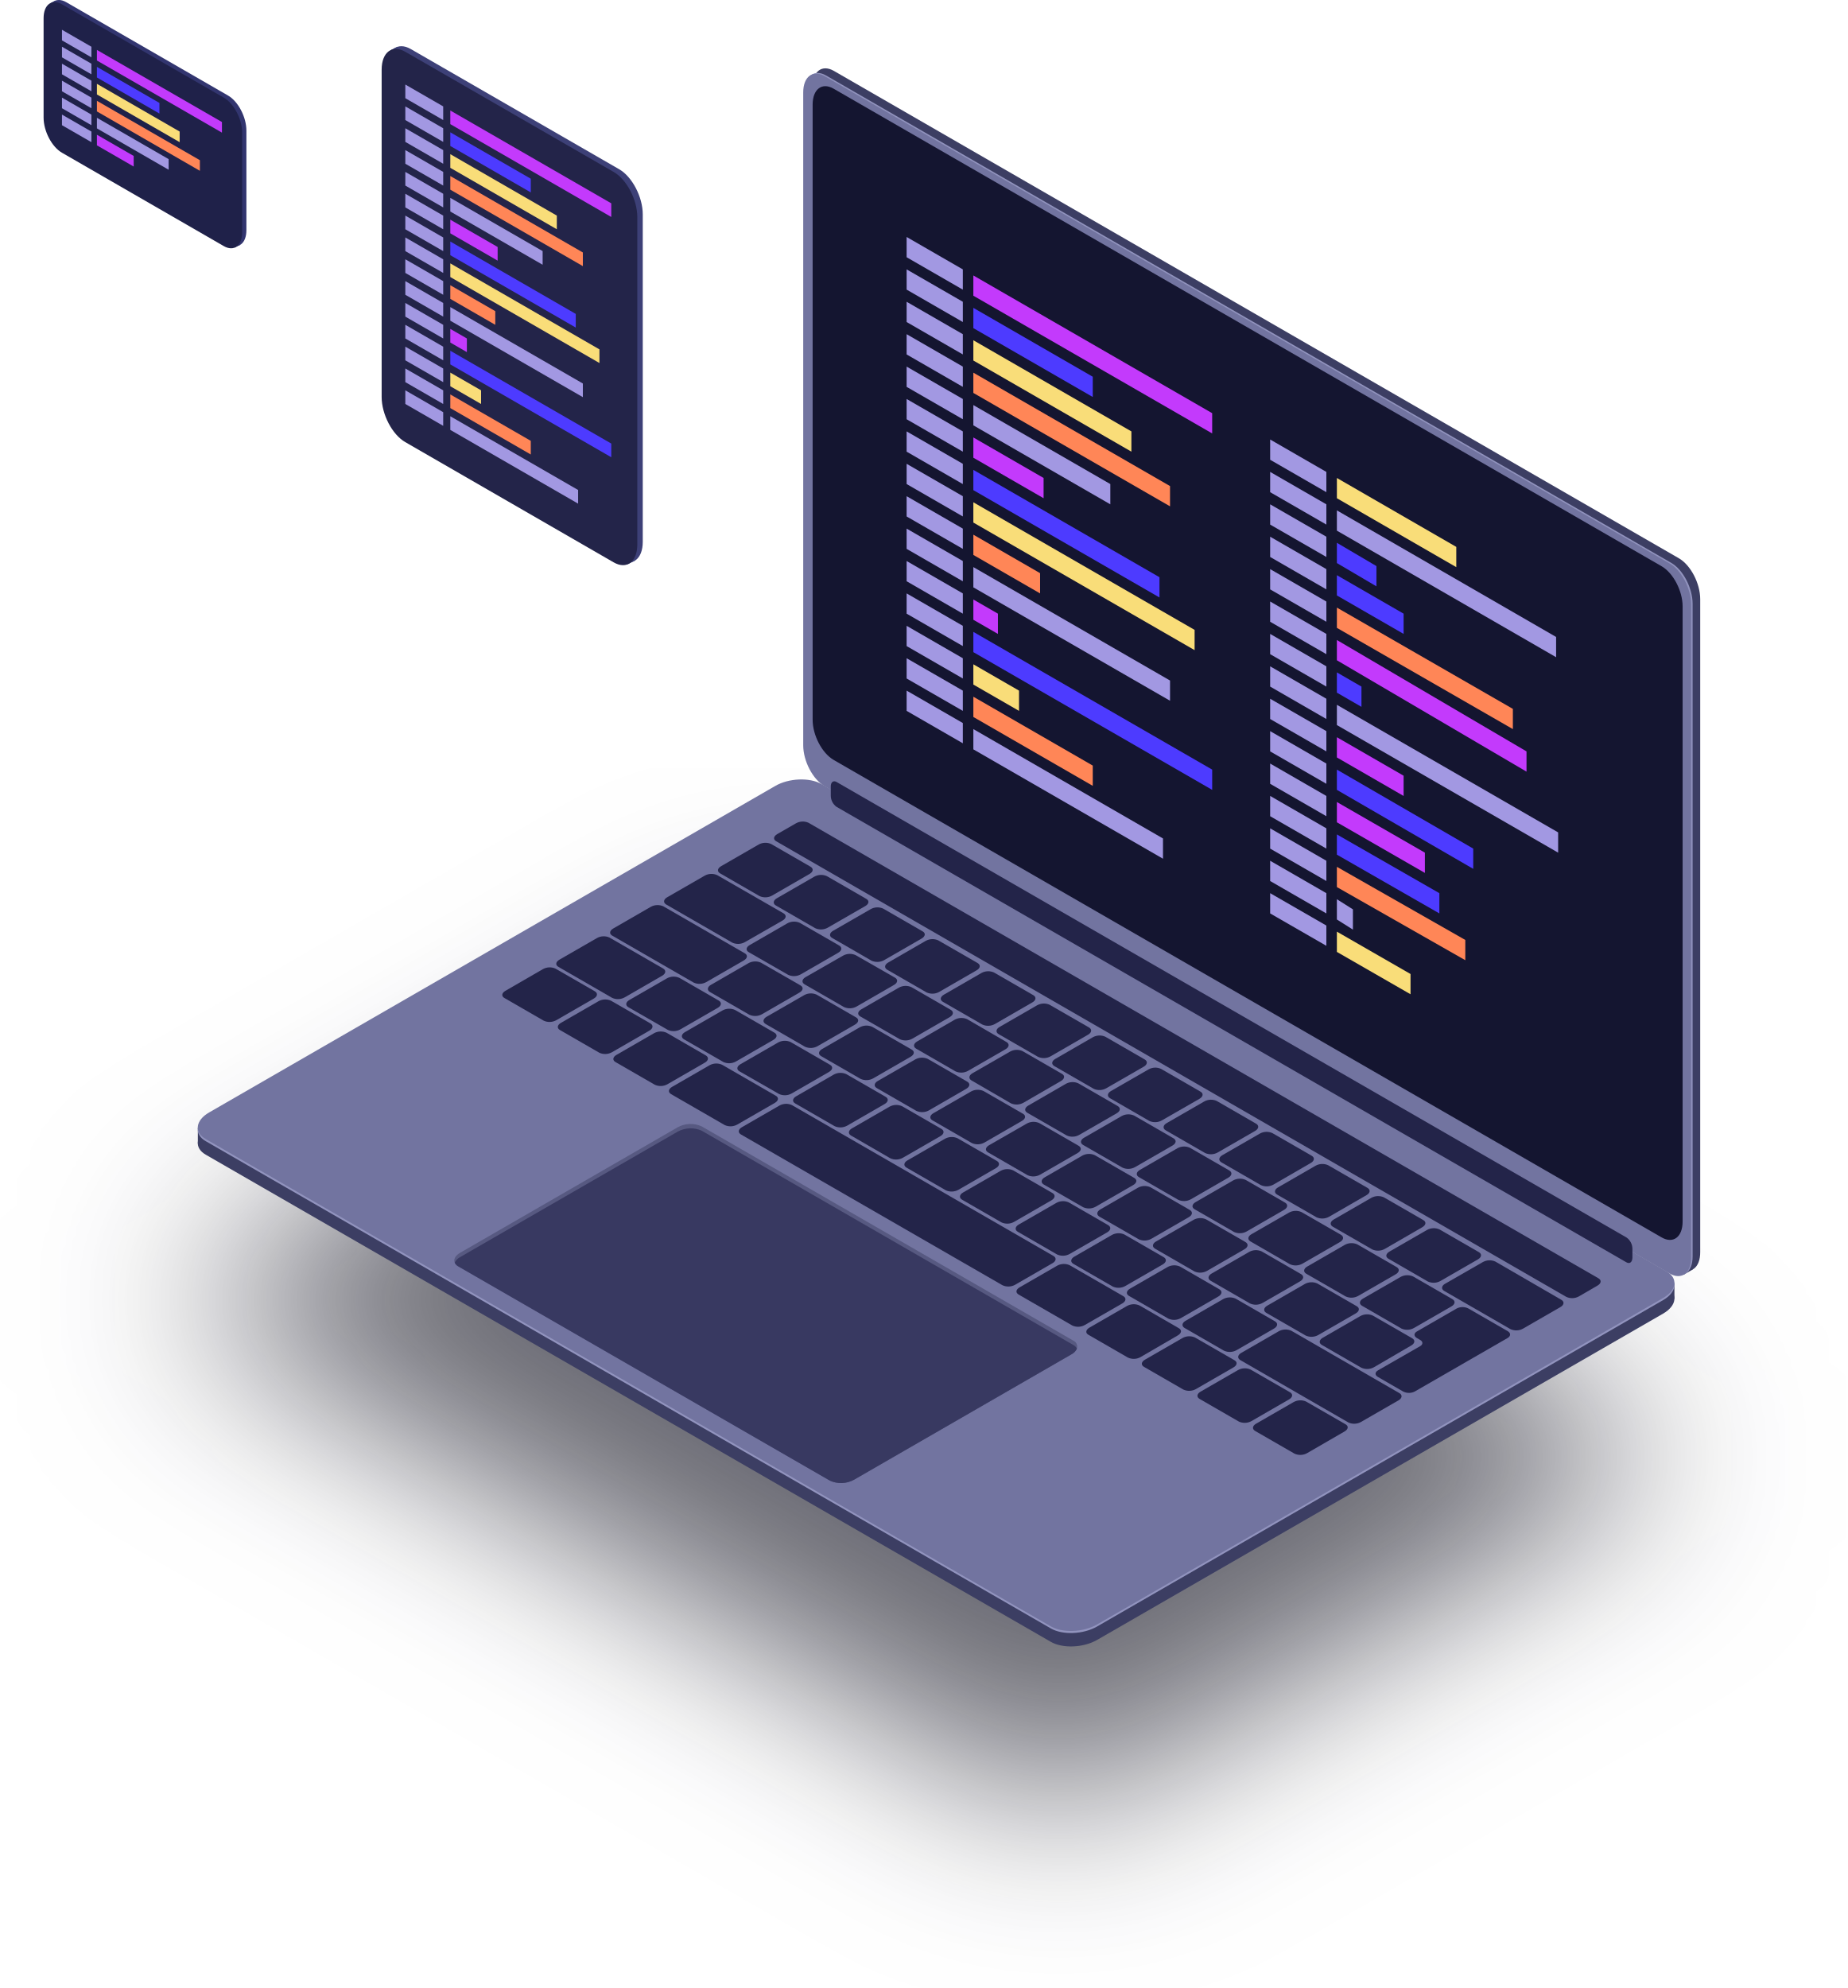
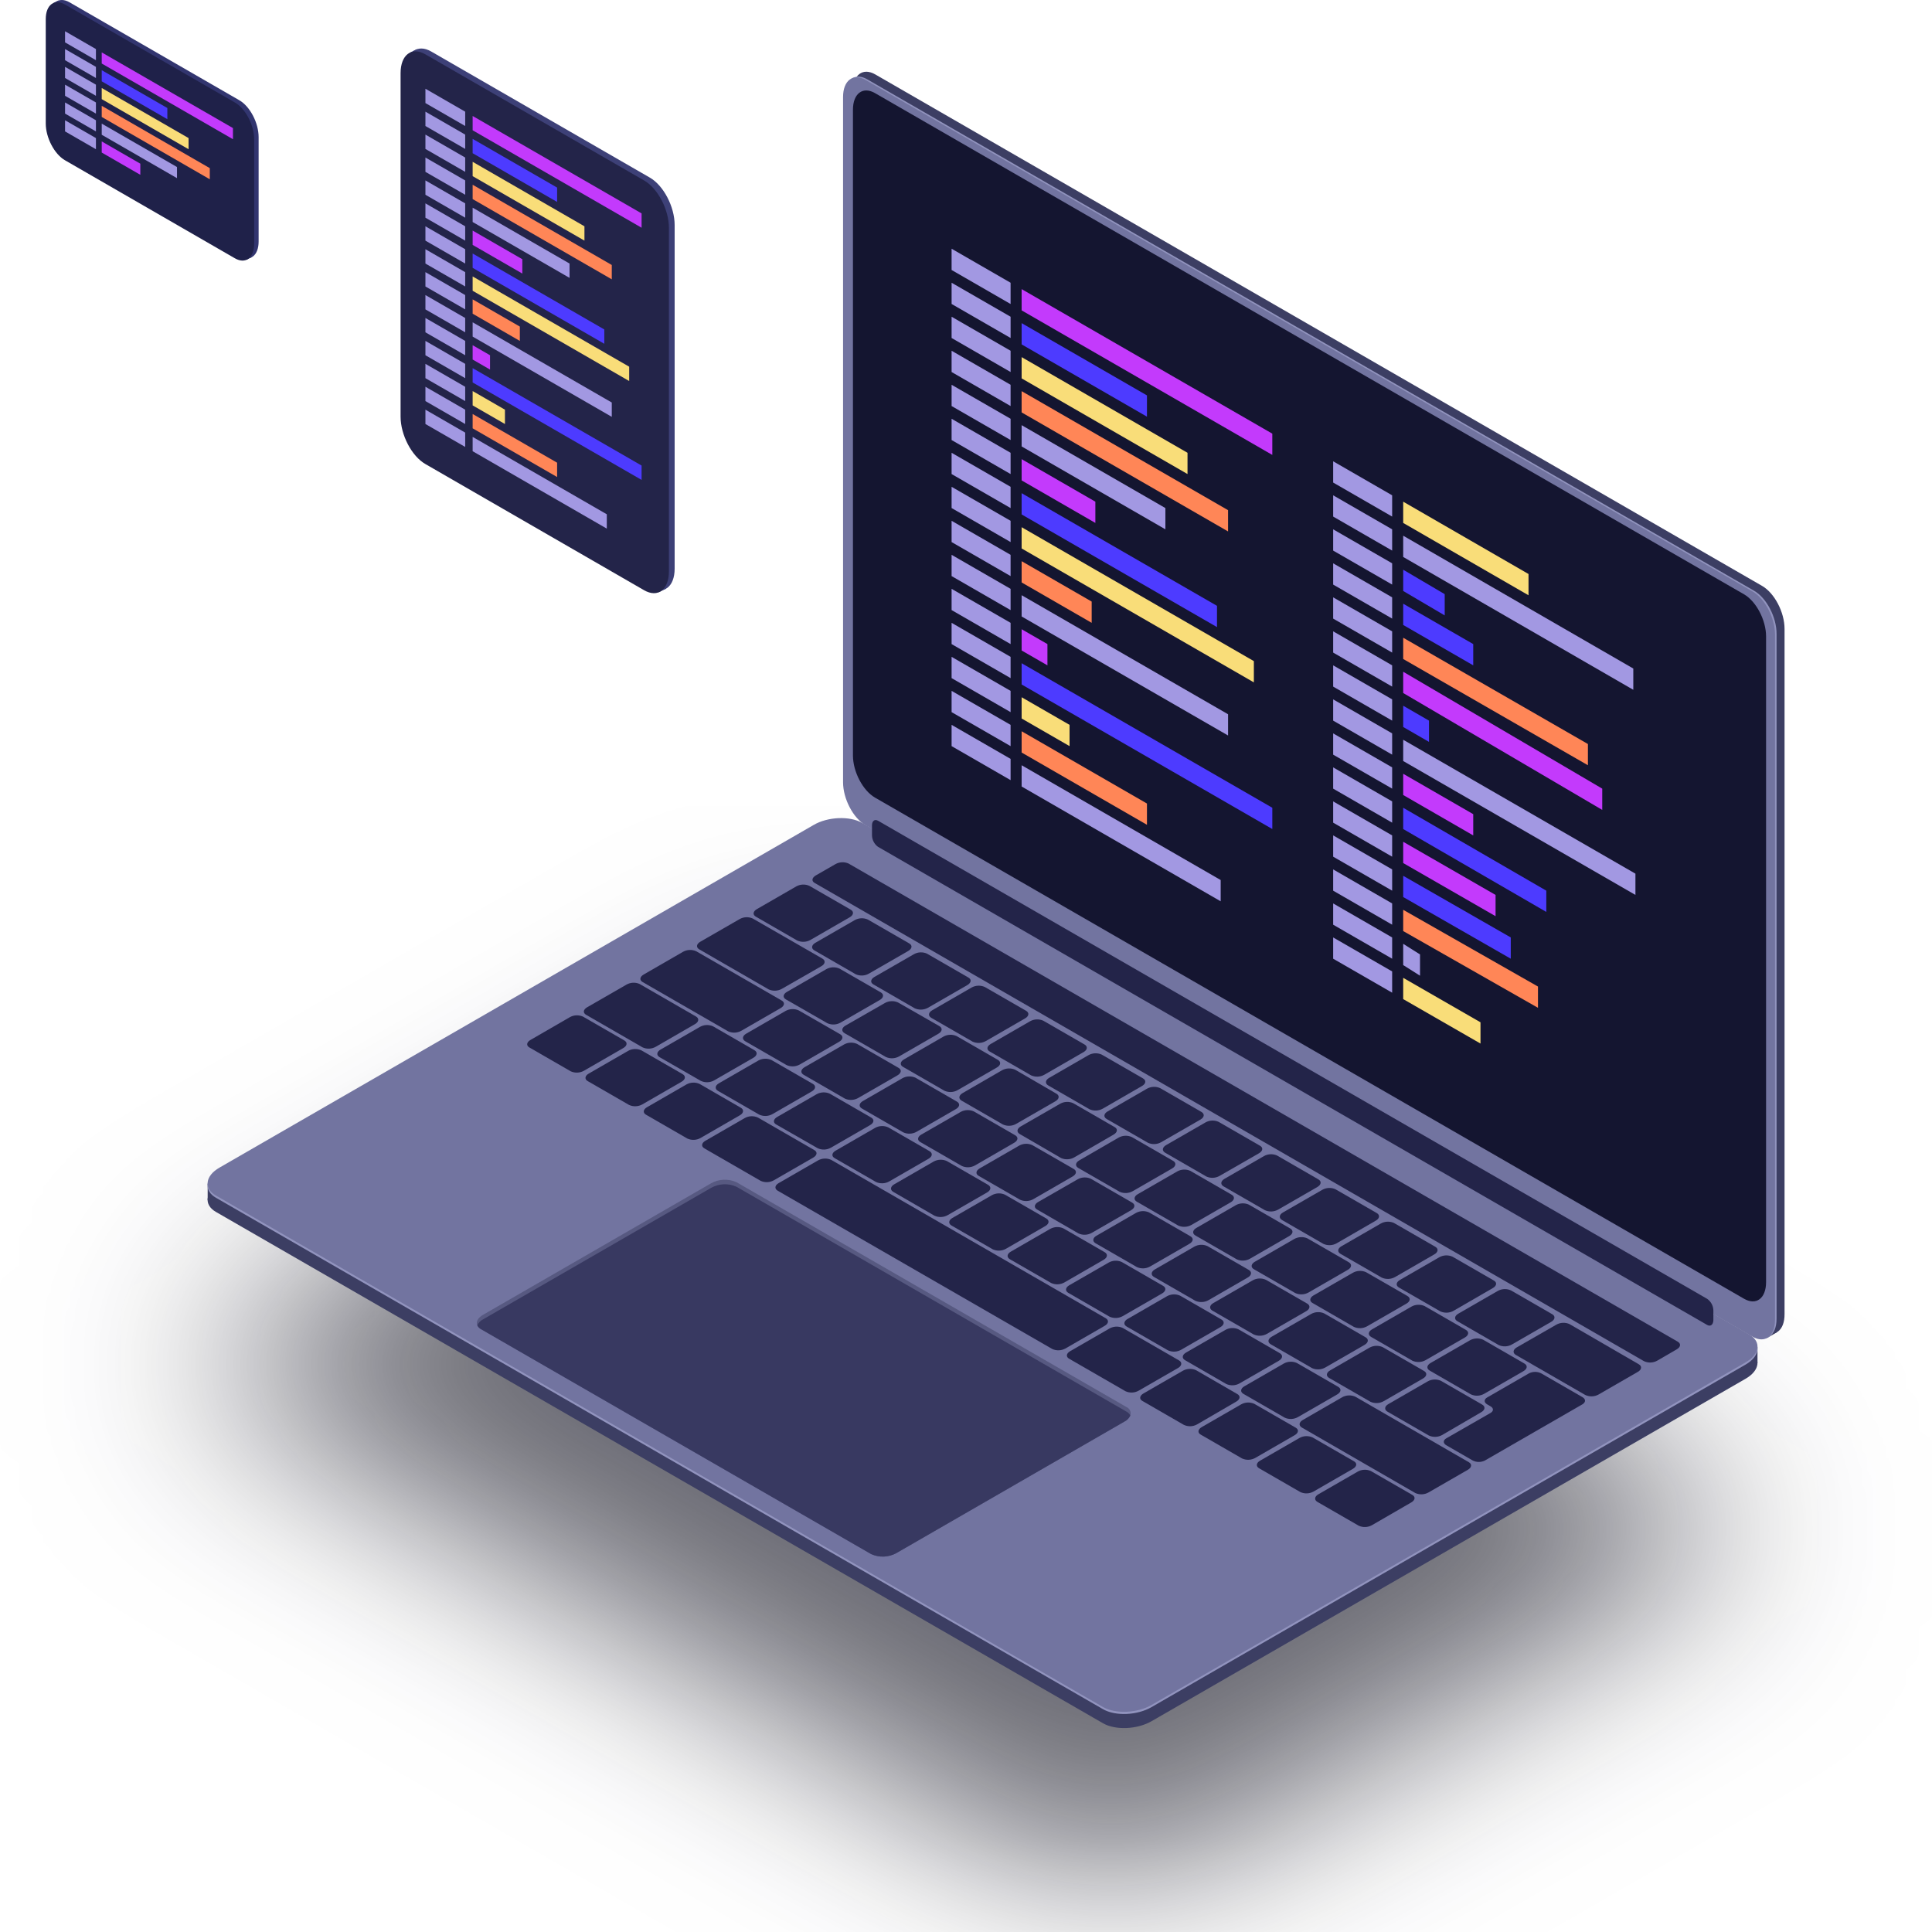
- <svg xmlns="http://www.w3.org/2000/svg" fill="none" height="864" viewBox="0 0 803 864" width="803">
+ <svg xmlns="http://www.w3.org/2000/svg" fill="none" viewBox="0 0 800 800">
  <filter id="a" color-interpolation-filters="sRGB" filterUnits="userSpaceOnUse" height="530.003" width="801.775" x=".231" y="333.998">
    <feFlood flood-opacity="0" result="BackgroundImageFix" />
    <feBlend in="SourceGraphic" in2="BackgroundImageFix" mode="normal" result="shape" />
    <feGaussianBlur result="effect1_foregroundBlur" stdDeviation="40" />
  </filter>
  <linearGradient id="b" gradientUnits="userSpaceOnUse" x1="352.698" x2="721.494" y1="284.399" y2="284.399">
    <stop offset=".21" stop-color="#fff" stop-opacity="0" />
    <stop offset="1" stop-color="#fff" stop-opacity=".2" />
  </linearGradient>
  <g filter="url(#a)" opacity=".6">
    <path d="m450.975 781.992-367.266-211.702c-5.154-2.933-4.508-8.154 1.468-11.586l246.014-141.863c5.873-3.432 14.947-3.813 20.101-.836l367.237 211.775c5.154 2.934 4.508 8.155-1.468 11.586l-245.985 141.805c-5.946 3.417-14.947 3.798-20.101.821z" fill="#070716" />
  </g>
  <path d="m729.62 551.168-367.178-211.775c-5.154-2.933-9.324-10.941-9.324-17.79v-283.74c0-6.864 4.17-10.017 9.324-7.04l367.178 211.775c5.154 2.933 9.324 10.941 9.324 17.79v283.741c.059 6.863-4.111 10.017-9.324 7.039z" fill="#3c3e63" />
  <path d="m731.574 554.1 4.067-2.346-1.762-12.041z" fill="#3c3e63" />
  <path d="m726.316 553.178-367.237-211.834c-5.154-2.933-9.339-10.941-9.339-17.804v-283.668c0-6.864 4.185-10.017 9.339-7.04l367.237 211.775c5.154 2.933 9.324 10.941 9.324 17.804v283.668c0 6.849-4.17 10.031-9.324 7.098z" fill="#9193be" />
  <path d="m725.669 553.485-367.238-211.775c-5.154-2.933-9.338-10.941-9.338-17.804v-283.741c0-6.849 4.184-10.002 9.338-7.04l367.238 211.775c5.139 2.934 9.323 10.941 9.323 17.805v283.741c0 6.863-4.184 10.016-9.323 7.039z" fill="#7274a0" />
  <path d="m456.707 713.549-367.267-211.702c-5.154-2.933-4.508-8.154 1.468-11.586l246.015-141.863c5.873-3.432 14.947-3.813 20.101-.836l367.237 211.775c5.154 2.933 4.508 8.154-1.468 11.586l-245.985 141.805c-5.947 3.417-14.948 3.798-20.101.821z" fill="#3c3e63" />
  <path d="m85.992 496.995v-6.923l7.782 3.256z" fill="#3c3e63" />
  <path d="m727.74 564.443v-6.761l-5.756 1.98 3.818 5.602z" fill="#3c3e63" />
  <path d="m456.707 707.726-367.267-211.746c-5.154-2.933-4.508-8.154 1.468-11.586l246.015-141.878c5.873-3.432 14.947-3.798 20.101-.821l367.237 211.775c5.154 2.933 4.508 8.155-1.468 11.586l-245.985 141.834c-5.947 3.432-14.948 3.813-20.101.836z" fill="#9193be" />
  <path d="m456.709 706.83-367.267-211.775c-5.154-2.933-4.508-8.169 1.468-11.586l246.014-141.878c5.874-3.432 14.948-3.799 20.102-.836l367.237 211.79c5.154 2.933 4.508 8.154-1.468 11.586l-245.985 141.863c-5.947 3.432-14.948 3.798-20.101.836z" fill="#7274a0" />
  <g fill="#232449">
    <path d="m330.108 389.447-17.091-9.855c-1.468-.807-1.219-2.215.382-3.138l16.327-9.416c.825-.459 1.747-.718 2.69-.756.944-.038 1.883.146 2.743.536l17.106 9.856c1.395.806 1.218 2.214-.397 3.138l-16.313 9.415c-.827.459-1.751.718-2.697.756-.946.039-1.888-.145-2.75-.536z" />
    <path d="m354.324 403.407-17.106-9.87c-1.395-.792-1.219-2.2.397-3.139l16.312-9.401c.828-.459 1.752-.718 2.698-.756s1.888.146 2.75.536l17.091 9.856c1.468.806 1.219 2.214-.382 3.138l-16.327 9.401c-.823.464-1.744.728-2.689.768-.944.041-1.884-.142-2.744-.533z" />
    <path d="m378.797 417.531-17.091-9.87c-1.468-.807-1.218-2.214.382-3.138l16.328-9.401c.823-.465 1.744-.728 2.688-.769s1.885.142 2.744.534l17.106 9.87c1.468.792 1.219 2.2-.396 3.139l-16.313 9.401c-.828.456-1.751.715-2.696.756s-1.887-.138-2.752-.522z" />
    <path d="m402.726 431.319-17.106-9.856c-1.394-.806-1.218-2.214.397-3.138l16.313-9.416c.827-.459 1.751-.717 2.697-.756.946-.038 1.888.146 2.75.536l17.106 9.856c1.395.806 1.219 2.214-.397 3.138l-16.312 9.416c-.828.459-1.752.718-2.698.756s-1.888-.146-2.75-.536z" />
    <path d="m426.948 445.28-17.106-9.856c-1.468-.806-1.219-2.214.396-3.138l16.313-9.416c.828-.459 1.752-.717 2.698-.756.946-.038 1.887.146 2.75.536l17.091 9.856c1.394.806 1.218 2.214-.397 3.138l-16.313 9.416c-.825.458-1.746.717-2.69.756-.943.038-1.883-.146-2.742-.536z" />
    <path d="m451.14 459.315-17.091-9.856c-1.395-.806-1.234-2.214.381-3.138l16.313-9.416c.828-.458 1.752-.717 2.698-.756.946-.038 1.887.146 2.75.536l17.105 9.856c1.395.807 1.219 2.214-.396 3.138l-16.313 9.416c-.828.459-1.752.718-2.697.756-.946.038-1.888-.146-2.75-.536z" />
    <path d="m475.355 473.206-17.106-9.856c-1.395-.807-1.218-2.215.397-3.138l16.313-9.416c.827-.459 1.751-.718 2.697-.756s1.888.145 2.75.536l17.091 9.856c1.395.806 1.219 2.214-.382 3.138l-16.327 9.401c-.823.464-1.744.728-2.688.768-.945.041-1.885-.142-2.745-.533z" />
    <path d="m499.551 487.182-17.091-9.871c-1.395-.806-1.219-2.199.381-3.138l16.328-9.401c.823-.464 1.744-.728 2.688-.768.944-.041 1.885.142 2.745.533l17.105 9.871c1.469.806 1.219 2.199-.396 3.138l-16.342 9.386c-.821.462-1.739.726-2.68.769s-1.879-.135-2.738-.519z" />
    <path d="m523.763 501.112-17.105-9.855c-1.395-.807-1.219-2.215.396-3.139l16.313-9.4c.825-.465 1.749-.728 2.695-.769.947-.041 1.89.142 2.752.534l17.091 9.87c1.395.792 1.219 2.2-.381 3.139l-16.313 9.4c-.828.459-1.752.718-2.698.756-.946.039-1.888-.145-2.75-.536z" />
    <path d="m547.963 515.045-17.091-9.855c-1.395-.807-1.219-2.215.382-3.139l16.298-9.386c.825-.459 1.746-.718 2.69-.756.943-.038 1.883.146 2.742.536l17.106 9.855c1.395.807 1.219 2.215-.396 3.139l-16.269 9.415c-.832.457-1.76.712-2.708.745-.949.033-1.892-.156-2.754-.554z" />
    <path d="m572.173 529.039-17.105-9.855c-1.395-.807-1.219-2.215.396-3.139l16.313-9.415c.828-.459 1.752-.718 2.698-.756.945-.038 1.887.145 2.749.536l17.106 9.855c1.395.807 1.219 2.215-.396 3.139l-16.313 9.416c-.828.458-1.752.717-2.698.755-.946.039-1.887-.145-2.75-.536z" />
    <path d="m596.384 542.998-17.105-9.855c-1.395-.807-1.219-2.215.396-3.138l16.328-9.416c.827-.459 1.751-.718 2.697-.756s1.888.145 2.75.536l17.091 9.856c1.468.806 1.219 2.214-.396 3.138l-16.269 9.415c-.833.469-1.765.733-2.719.771-.955.038-1.905-.15-2.773-.551z" />
    <path d="m620.586 556.962-17.091-9.87c-1.469-.807-1.234-2.2.381-3.139l16.313-9.401c.827-.461 1.75-.722 2.696-.763s1.888.14 2.752.529l17.105 9.87c1.395.806 1.219 2.2-.396 3.138l-16.313 9.401c-.825.465-1.749.728-2.696.769-.946.04-1.889-.143-2.751-.534z" />
    <path d="m656.449 577.641-28.764-16.587c-1.395-.807-1.219-2.215.396-3.139l16.372-9.401c.825-.464 1.749-.727 2.695-.768.947-.041 1.89.142 2.752.534l28.691 16.631c1.395.807 1.219 2.214-.382 3.138l-16.327 9.416c-.829.452-1.752.703-2.696.733-.943.031-1.881-.16-2.737-.557z" />
    <path d="m342.567 423.678-17.106-9.826c-1.468-.807-1.219-2.215.396-3.139l16.313-9.415c.828-.459 1.752-.718 2.698-.756s1.887.145 2.75.536l17.091 9.841c1.395.806 1.218 2.214-.382 3.138l-16.328 9.416c-.826.456-1.748.712-2.692.748-.943.036-1.882-.15-2.74-.543z" />
    <path d="m366.805 437.67-17.091-9.855c-1.395-.807-1.219-2.215.381-3.139l16.328-9.357c.825-.458 1.746-.717 2.69-.755.944-.039 1.883.145 2.743.535l17.12 9.797c1.395.807 1.219 2.215-.396 3.139l-16.313 9.415c-.83.461-1.756.722-2.705.76s-1.893-.147-2.757-.54z" />
    <path d="m391.061 451.645-17.106-9.856c-1.468-.806-1.219-2.214.397-3.138l16.312-9.416c.828-.458 1.752-.717 2.698-.755.946-.039 1.888.145 2.75.535l17.091 9.856c1.395.807 1.219 2.215-.382 3.138l-16.327 9.416c-.826.459-1.747.717-2.691.756-.943.038-1.883-.146-2.742-.536z" />
    <path d="m415.3 465.636-17.105-9.87c-1.395-.792-1.219-2.2.396-3.138l16.313-9.445c.827-.461 1.75-.723 2.696-.763.946-.041 1.888.14 2.751.528l17.077 9.915c1.395.806 1.218 2.199-.397 3.138l-16.313 9.401c-.821.46-1.74.72-2.681.761s-1.878-.14-2.737-.527z" />
    <path d="m439.352 479.512-17.092-9.929c-1.394-.807-1.218-2.2.382-3.139l16.328-9.4c.823-.465 1.744-.728 2.688-.769s1.885.142 2.744.534l17.106 9.87c1.469.792 1.219 2.2-.396 3.139l-16.342 9.459c-.823.457-1.741.715-2.682.756-.94.041-1.877-.138-2.736-.521z" />
    <path d="m463.609 493.487-17.106-9.856c-1.395-.806-1.218-2.214.397-3.138l16.313-9.445c.827-.459 1.751-.718 2.697-.756s1.888.145 2.75.536l17.091 9.855c1.395.807 1.219 2.215-.382 3.139l-16.327 9.415c-.823.464-1.743.728-2.687.771s-1.884-.135-2.746-.521z" />
    <path d="m487.851 507.464-17.106-9.856c-1.394-.806-1.218-2.214.397-3.138l16.313-9.401c.825-.464 1.749-.728 2.695-.768.947-.041 1.89.142 2.752.533l17.106 9.871c1.395.792 1.219 2.2-.397 3.138l-16.312 9.401c-.828.459-1.752.718-2.698.756s-1.888-.145-2.75-.536z" />
    <path d="m512.094 521.453-17.091-9.855c-1.395-.807-1.218-2.215.397-3.139l16.313-9.415c.825-.459 1.746-.718 2.69-.756.943-.038 1.883.145 2.742.536l17.106 9.855c1.395.807 1.219 2.215-.396 3.139l-16.313 9.415c-.828.459-1.752.718-2.698.756-.946.039-1.888-.145-2.75-.536z" />
    <path d="m536.35 535.432-17.106-9.855c-1.468-.807-1.219-2.215.397-3.139l16.312-9.415c.828-.459 1.752-.718 2.698-.756.946-.039 1.888.145 2.75.536l17.091 9.855c1.395.807 1.233 2.215-.382 3.139l-16.313 9.415c-.828.459-1.751.718-2.697.756s-1.888-.145-2.75-.536z" />
    <path d="m560.592 549.421-17.091-9.87c-1.395-.792-1.219-2.2.381-3.139l16.328-9.4c.825-.458 1.746-.718 2.689-.758.943-.041 1.882.138 2.744.523l17.15 9.87c1.394.807 1.218 2.215-.397 3.139l-16.313 9.4c-.831.472-1.762.739-2.717.78s-1.906-.146-2.774-.545z" />
    <path d="m584.849 563.444-17.106-9.856c-1.394-.806-1.218-2.214.397-3.138l16.313-9.416c.828-.459 1.751-.717 2.697-.756.946-.038 1.888.146 2.75.536l17.091 9.856c1.395.806 1.219 2.214-.382 3.138l-16.327 9.416c-.825.458-1.747.717-2.69.756-.944.038-1.883-.146-2.743-.536z" />
    <path d="m609.083 577.391-17.091-9.87c-1.395-.806-1.233-2.2.382-3.138l16.313-9.401c.826-.461 1.749-.723 2.695-.763.946-.041 1.889.14 2.752.528l17.106 9.87c1.395.807 1.218 2.2-.397 3.139l-16.313 9.401c-.825.464-1.749.728-2.695.768-.947.041-1.89-.142-2.752-.534z" />
    <path d="m318.309 409.701-28.75-16.587c-1.395-.806-1.218-2.2.382-3.138l16.328-9.401c.822-.465 1.744-.728 2.688-.769.944-.04 1.884.142 2.744.534l28.823 16.587c1.395.807 1.219 2.215-.396 3.139l-16.372 9.386c-.825.463-1.748.727-2.694.771-.946.043-1.889-.136-2.753-.522z" />
    <path d="m655.278 578.535-17.091-9.856c-.786-.401-1.657-.611-2.54-.611-.884 0-1.754.21-2.54.611l-17.238 9.944c-1.469.807-1.469 2.112 0 2.933l1.365.792c1.292.733 1.278 1.951 0 2.699l-18.295 10.5c-1.468.822-1.468 2.127 0 2.934l10.88 6.277c.785.398 1.653.605 2.533.605s1.748-.207 2.533-.605l17.062-9.827 3.524-2.038 2.54-1.467 2.555-1.466 14.683-8.463c1.424-.85 1.424-2.155.029-2.962z" />
    <path d="m236.356 443.621-17.091-9.855c-1.468-.807-1.219-2.215.382-3.139l16.327-9.444c.825-.459 1.747-.718 2.69-.756.944-.038 1.883.145 2.743.536l17.106 9.855c1.395.807 1.218 2.215-.397 3.139l-16.313 9.415c-.825.464-1.748.728-2.694.771s-1.889-.135-2.753-.522z" />
    <path d="m260.497 457.541-17.091-9.855c-1.469-.807-1.219-2.215.381-3.139l16.328-9.415c.825-.459 1.746-.718 2.69-.756s1.883.145 2.743.536l17.105 9.855c1.395.807 1.219 2.215-.396 3.139l-16.313 9.415c-.828.459-1.752.718-2.697.756-.946.038-1.888-.145-2.75-.536z" />
    <path d="m284.636 471.459-17.091-9.855c-1.468-.807-1.233-2.215.382-3.139l16.313-9.415c.828-.459 1.752-.718 2.697-.756.946-.038 1.888.145 2.75.536l17.062 9.855c1.395.807 1.219 2.215-.396 3.139l-16.313 9.415c-.823.452-1.738.707-2.676.745-.938.039-1.871-.141-2.728-.525z" />
    <path d="m490.199 590.003-17.105-9.87c-1.469-.792-1.219-2.2.396-3.139l16.313-9.401c.827-.461 1.75-.722 2.696-.763s1.888.14 2.751.529l17.062 9.87c1.468.806 1.219 2.2-.396 3.138l-16.284 9.474c-.828.453-1.753.704-2.697.732s-1.881-.168-2.736-.57z" />
    <path d="m514.325 603.922-17.091-9.855c-1.469-.807-1.219-2.215.381-3.139l16.328-9.415c.825-.459 1.747-.718 2.69-.756.944-.038 1.883.145 2.743.536l17.105 9.855c1.469.807 1.219 2.215-.396 3.139l-16.313 9.415c-.828.459-1.751.718-2.697.756s-1.888-.145-2.75-.536z" />
    <path d="m538.461 617.84-17.091-9.855c-1.395-.807-1.219-2.215.382-3.139l16.327-9.415c.825-.459 1.747-.718 2.69-.756.944-.038 1.883.145 2.743.536l17.106 9.855c1.468.807 1.218 2.215-.397 3.139l-16.313 9.415c-.828.459-1.751.718-2.697.756s-1.888-.145-2.75-.536z" />
    <path d="m562.602 631.758-17.092-9.855c-1.394-.807-1.218-2.215.382-3.139l16.342-9.415c.826-.459 1.747-.718 2.691-.756.943-.038 1.883.145 2.742.536l17.106 9.855c1.468.807 1.219 2.215-.397 3.139l-16.268 9.415c-.836.468-1.77.733-2.727.771s-1.91-.151-2.779-.551z" />
    <path d="m314.986 488.969-23.317-13.449c-1.395-.807-1.218-2.215.397-3.139l16.313-9.415c.827-.459 1.751-.718 2.697-.756s1.888.145 2.75.536l23.317 13.449c1.468.806 1.218 2.199-.397 3.138l-16.313 9.401c-.825.464-1.749.728-2.695.769-.947.04-1.89-.143-2.752-.534z" />
    <path d="m466.058 576.086-23.316-13.449c-1.469-.807-1.219-2.215.381-3.139l16.328-9.415c.825-.459 1.746-.718 2.69-.756s1.883.145 2.743.536l23.316 13.449c1.395.806 1.219 2.199-.382 3.138l-16.327 9.401c-.823.464-1.744.728-2.688.768-.944.041-1.885-.142-2.745-.533z" />
    <path d="m435.691 558.574-113.661-65.527c-1.395-.807-1.219-2.214.382-3.138l16.327-9.416c.825-.459 1.747-.717 2.69-.756.944-.038 1.883.146 2.743.536l113.676 65.571c1.395.807 1.219 2.215-.396 3.139l-16.313 9.415c-.832.452-1.757.703-2.703.734s-1.886-.16-2.745-.558z" />
    <path d="m325.678 441.014-17.091-9.856c-1.395-.806-1.218-2.214.397-3.138l16.313-9.416c.825-.458 1.746-.717 2.69-.755.943-.039 1.883.145 2.742.535l17.135 9.856c1.469.807 1.219 2.214-.396 3.138l-16.313 9.416c-.831.464-1.761.725-2.712.763-.952.038-1.899-.148-2.765-.543z" />
    <path d="m349.859 454.917-17.091-9.871c-1.395-.806-1.218-2.199.382-3.138l16.328-9.401c.824-.461 1.744-.722 2.688-.763s1.884.14 2.744.528l17.106 9.871c1.468.806 1.219 2.199-.396 3.138l-16.313 9.401c-.826.464-1.749.728-2.696.769-.946.04-1.889-.143-2.752-.534z" />
    <path d="m374.039 468.893-17.105-9.855c-1.469-.807-1.219-2.215.396-3.139l16.313-9.415c.828-.459 1.752-.718 2.697-.756.946-.039 1.888.145 2.75.536l17.091 9.855c1.469.807 1.234 2.215-.381 3.139l-16.313 9.415c-.828.459-1.752.718-2.698.756s-1.887-.145-2.75-.536z" />
    <path d="m398.229 482.78-17.106-9.856c-1.468-.806-1.219-2.214.396-3.138l16.269-9.357c.828-.459 1.752-.718 2.698-.756s1.888.145 2.75.536l17.091 9.855c1.468.807 1.218 2.215-.382 3.139l-16.283 9.415c-.83.45-1.754.698-2.698.726-.943.028-1.88-.165-2.735-.564z" />
    <path d="m422.393 496.787-17.091-9.855c-1.468-.807-1.219-2.215.382-3.139l16.327-9.415c.826-.459 1.747-.718 2.691-.756.943-.038 1.882.145 2.742.536l17.106 9.855c1.468.807 1.219 2.215-.397 3.139l-16.312 9.415c-.828.459-1.752.718-2.698.756s-1.888-.145-2.75-.536z" />
    <path d="m446.57 510.734-17.091-9.87c-1.468-.806-1.233-2.2.382-3.138l16.371-9.401c.826-.464 1.749-.728 2.696-.769.946-.04 1.889.143 2.752.534l17.105 9.871c1.395.806 1.219 2.199-.396 3.138l-16.313 9.401c-.833.474-1.767.743-2.725.783-.957.041-1.911-.147-2.781-.549z" />
    <path d="m470.757 524.668-17.105-9.855c-1.395-.807-1.219-2.215.396-3.139l16.313-9.415c.828-.459 1.752-.718 2.698-.756.945-.038 1.887.145 2.749.536l17.091 9.855c1.469.807 1.219 2.215-.381 3.139l-16.328 9.415c-.825.459-1.746.718-2.69.756s-1.883-.145-2.743-.536z" />
    <path d="m494.943 538.614-17.106-9.856c-1.395-.806-1.218-2.214.397-3.138l16.313-9.416c.827-.459 1.751-.717 2.697-.756.946-.038 1.888.146 2.75.536l17.091 9.856c1.395.806 1.219 2.214-.396 3.138l-16.313 9.416c-.825.458-1.747.717-2.69.755-.944.039-1.883-.145-2.743-.535z" />
    <path d="m519.106 552.561-17.076-9.856c-1.395-.806-1.219-2.214.382-3.138l16.327-9.416c.825-.458 1.747-.717 2.69-.755.944-.039 1.883.145 2.743.535l17.106 9.856c1.395.806 1.218 2.214-.397 3.138l-16.313 9.416c-.829.461-1.756.721-2.704.759-.949.039-1.894-.146-2.758-.539z" />
    <path d="m543.289 566.506-17.106-9.87c-1.395-.807-1.219-2.2.396-3.139l16.313-9.4c.826-.465 1.749-.728 2.696-.769.946-.041 1.889.142 2.752.534l17.105 9.87c1.395.792 1.219 2.2-.396 3.138l-16.313 9.401c-.827.461-1.75.723-2.696.764-.946.04-1.888-.141-2.751-.529z" />
    <path d="m567.48 580.444-17.106-9.856c-1.395-.806-1.218-2.214.397-3.138l16.313-9.416c.827-.459 1.751-.717 2.697-.756.946-.038 1.888.146 2.75.536l17.091 9.856c1.468.806 1.219 2.214-.382 3.138l-16.327 9.416c-.825.458-1.747.717-2.69.756-.944.038-1.883-.146-2.743-.536z" />
    <path d="m591.598 594.389-17.091-9.856c-1.395-.806-1.219-2.214.397-3.138l16.312-9.416c.826-.458 1.747-.717 2.691-.755.943-.039 1.883.145 2.742.535l17.106 9.856c1.395.807 1.219 2.214-.397 3.138l-16.268 9.489c-.84.455-1.774.705-2.729.73-.954.026-1.901-.174-2.763-.583z" />
    <path d="m301.508 427.052-35.371-20.386c-1.469-.806-1.219-2.214.396-3.138l16.313-9.416c.828-.458 1.752-.717 2.698-.755.946-.039 1.887.145 2.749.535l35.357 20.386c1.468.807 1.219 2.215-.382 3.139l-16.327 9.415c-.825.459-1.747.718-2.69.756-.944.038-1.883-.146-2.743-.536z" />
    <path d="m290.216 447.583-17.091-9.826c-1.395-.807-1.234-2.2.382-3.139l16.312-9.4c.826-.465 1.749-.728 2.696-.769s1.889.142 2.752.534l17.106 9.87c1.394.792 1.218 2.2-.397 3.139l-16.313 9.4c-.83.455-1.755.708-2.701.742-.946.033-1.886-.156-2.746-.551z" />
    <path d="m314.398 461.559-17.106-9.855c-1.395-.807-1.218-2.215.397-3.139l16.313-9.415c.827-.459 1.751-.718 2.697-.756.946-.039 1.888.145 2.75.536l17.091 9.855c1.468.807 1.219 2.215-.382 3.139l-16.327 9.415c-.825.459-1.747.718-2.69.756-.944.038-1.883-.146-2.743-.536z" />
    <path d="m338.569 475.45-17.135-9.812c-1.469-.806-1.219-2.199.396-3.138l16.313-9.401c.827-.461 1.75-.723 2.696-.763.946-.041 1.888.14 2.751.528l17.106 9.871c1.468.806 1.219 2.199-.396 3.138l-16.313 9.401c-.827.45-1.747.701-2.688.731-.941.031-1.876-.159-2.73-.555z" />
    <path d="m362.736 489.44-17.091-9.856c-1.469-.806-1.219-2.214.396-3.138l16.313-9.416c.825-.458 1.746-.717 2.69-.756.944-.038 1.883.146 2.743.536l17.105 9.856c1.395.806 1.219 2.214-.396 3.138l-16.313 9.416c-.828.459-1.752.717-2.698.756-.945.038-1.887-.146-2.749-.536z" />
    <path d="m386.92 503.385-17.032-9.855c-1.395-.807-1.219-2.215.396-3.139l16.313-9.415c.828-.459 1.752-.718 2.698-.756s1.888.145 2.75.536l17.091 9.855c1.395.807 1.233 2.215-.382 3.139l-16.313 9.401c-.834.476-1.771.746-2.732.787-.96.041-1.917-.149-2.789-.553z" />
    <path d="m411.086 517.319-17.091-9.856c-1.395-.807-1.219-2.214.382-3.138l16.327-9.416c.825-.459 1.747-.717 2.69-.756.944-.038 1.883.146 2.743.536l17.106 9.856c1.394.806 1.218 2.214-.397 3.138l-16.313 9.416c-.827.458-1.751.717-2.697.756-.946.038-1.888-.146-2.75-.536z" />
    <path d="m435.267 531.268-17.106-9.855c-1.394-.807-1.218-2.215.397-3.139l16.313-9.415c.828-.459 1.751-.718 2.697-.756.946-.039 1.888.145 2.75.536l17.091 9.855c1.395.807 1.219 2.215-.382 3.139l-16.312 9.415c-.828.459-1.752.718-2.698.756s-1.888-.145-2.75-.536z" />
    <path d="m459.453 545.215-17.091-9.87c-1.395-.807-1.219-2.2.382-3.139l16.327-9.401c.823-.464 1.744-.727 2.688-.768.945-.041 1.885.142 2.745.534l17.106 9.87c1.395.792 1.218 2.2-.397 3.138l-16.313 9.401c-.826.461-1.749.723-2.695.763-.946.041-1.889-.14-2.752-.528z" />
    <path d="m483.621 559.145-17.106-9.856c-1.395-.806-1.219-2.214.396-3.138l16.313-9.416c.828-.458 1.752-.717 2.698-.755.946-.039 1.887.145 2.75.536l17.091 9.855c1.395.807 1.218 2.215-.382 3.138l-16.328 9.416c-.825.459-1.746.717-2.69.756-.943.038-1.883-.146-2.742-.536z" />
    <path d="m507.791 573.092-17.091-9.87c-1.395-.792-1.219-2.2.382-3.138l16.327-9.401c.824-.461 1.745-.723 2.689-.763.943-.041 1.883.14 2.744.528l17.091 9.87c1.395.807 1.219 2.2-.396 3.139l-16.313 9.401c-.824.462-1.745.724-2.689.765-.943.04-1.884-.141-2.744-.531z" />
    <path d="m531.976 587.026-17.106-9.856c-1.394-.806-1.218-2.214.397-3.138l16.313-9.416c.827-.459 1.751-.717 2.697-.756.946-.038 1.888.146 2.75.536l17.091 9.856c1.395.806 1.219 2.214-.382 3.138l-16.327 9.416c-.825.458-1.747.717-2.69.756-.944.038-1.883-.146-2.743-.536z" />
    <path d="m586.066 618.239-46.986-27.117c-1.395-.807-1.234-2.215.382-3.139l16.312-9.415c.828-.459 1.752-.718 2.698-.756.946-.039 1.888.145 2.75.536l46.986 27.117c1.394.792 1.218 2.2-.397 3.138l-16.313 9.401c-.824.459-1.745.719-2.688.76-.943.04-1.883-.139-2.744-.525z" />
    <path d="m266.05 433.68-23.316-13.449c-1.469-.806-1.219-2.214.382-3.138l16.327-9.401c.823-.464 1.744-.728 2.688-.768.944-.041 1.885.142 2.745.533l23.316 13.449c1.395.807 1.219 2.215-.381 3.139l-16.299 9.415c-.828.463-1.755.725-2.704.763s-1.894-.148-2.758-.543z" />
    <path d="m680.741 563.635-343.348-197.99c-1.469-.792-1.219-2.2.396-3.138l8.164-4.693c.824-.461 1.745-.723 2.688-.763.944-.041 1.884.14 2.745.528l343.348 197.989c1.394.807 1.218 2.2-.397 3.139l-8.149 4.737c-.83.454-1.755.708-2.701.741s-1.886-.155-2.746-.55z" />
  </g>
  <path d="m468.043 586.147c-.49 1.067-1.329 1.935-2.378 2.464l-94.471 54.483c-1.591.883-3.366 1.382-5.184 1.456-1.818.073-3.628-.279-5.285-1.03l-161.513-93.114c-.691-.358-1.247-.929-1.586-1.628-.588-1.467.235-3.094 2.378-4.326l94.486-54.499c1.59-.883 3.366-1.381 5.184-1.455s3.628.279 5.285 1.03l161.513 93.114c.653.282 1.176.799 1.467 1.447.291.649.328 1.383.104 2.058z" fill="#575981" />
  <path d="m468.042 586.146c-.49 1.067-1.329 1.936-2.378 2.464l-94.471 54.484c-1.59.883-3.366 1.381-5.184 1.455s-3.628-.279-5.285-1.03l-161.513-93.114c-.691-.358-1.247-.929-1.586-1.628.501-1.056 1.337-1.917 2.379-2.449l94.485-54.484c1.59-.884 3.364-1.384 5.182-1.461 1.818-.076 3.629.274 5.287 1.021l161.513 93.129c.686.352 1.238.919 1.571 1.613z" fill="#383961" />
  <path d="m706.872 548.615-343.348-197.989c-.756-.559-1.371-1.286-1.797-2.123-.425-.838-.65-1.763-.655-2.702v-4.033c0-1.863 1.131-2.713 2.526-1.907l343.348 197.989c.769.548 1.399 1.269 1.837 2.105.439.835.675 1.762.688 2.706v4.033c-.073 1.877-1.204 2.728-2.599 1.921z" fill="#232449" />
  <path d="m721.302 528.436-368.604-212.561.192-272.391c0-2.789 1.96-3.915 4.381-2.559l359.842 207.546c1.275.829 2.337 1.948 3.098 3.264s1.201 2.793 1.283 4.311z" fill="url(#b)" opacity=".3" />
  <path d="m722.162 537.778-359.841-207.507c-5.047-2.917-9.133-10.722-9.133-17.44v-267.379c0-6.717 4.086-9.814 9.133-6.896l359.841 207.533c5.048 2.905 9.134 10.71 9.134 17.44v267.354c0 6.743-4.086 9.814-9.134 6.896z" fill="#141530" />
  <path d="m576.461 213.902-24.429-14.087v-8.803l24.429 14.087z" fill="#a298e2" />
  <path d="m632.927 246.488-51.893-29.953v-8.803l51.893 29.953z" fill="#f9dd79" />
  <path d="m576.461 242.061-24.429-14.075v-8.802l24.429 14.074z" fill="#a298e2" />
  <path d="m598.225 254.83-17.191-10.121v-8.803l17.191 10.121z" fill="#4d3bff" />
  <path d="m576.461 256.148-24.429-14.087v-8.803l24.429 14.087z" fill="#a298e2" />
  <path d="m610.034 275.506-29.002-16.723v-8.803l29.002 16.723z" fill="#4d3bff" />
  <path d="m576.461 270.223-24.429-14.074v-8.803l24.429 14.087z" fill="#a298e2" />
  <path d="m657.522 316.873-76.488-44.002v-8.803l76.488 44.015z" fill="#ff8657" />
  <path d="m576.461 227.988-24.429-14.087v-8.803l24.429 14.087z" fill="#a298e2" />
  <path d="m676.312 285.628-95.28-55.005v-8.803l95.28 55.006z" fill="#a298e2" />
  <path d="m576.461 284.308-24.429-14.087v-8.803l24.429 14.087z" fill="#a298e2" />
  <path d="m663.451 335.362-82.419-48.403v-8.803l82.419 48.403z" fill="#c33afc" />
  <path d="m576.461 312.482-24.429-14.087v-8.803l24.429 14.087z" fill="#a298e2" />
  <path d="m677.198 370.572-96.164-55.453v-8.803l96.164 55.453z" fill="#a298e2" />
  <path d="m576.461 326.557-24.429-14.074v-8.803l24.429 14.074z" fill="#a298e2" />
  <path d="m610.034 345.93-29.002-16.736v-8.79l29.002 16.723z" fill="#c33afc" />
  <path d="m576.461 340.646-24.429-14.087v-8.803l24.429 14.087z" fill="#a298e2" />
  <path d="m640.291 377.61-59.259-34.329v-8.802l59.259 34.328z" fill="#4d3bff" />
  <path d="m576.461 298.396-24.429-14.087v-8.803l24.429 14.087z" fill="#a298e2" />
  <path d="m591.716 307.199-10.684-6.168v-8.802l10.684 6.167z" fill="#4d3bff" />
  <path d="m576.461 354.732-24.429-14.087v-8.803l24.429 14.087z" fill="#a298e2" />
  <path d="m619.284 379.376-38.25-22.007v-8.803l38.25 22.008z" fill="#c33afc" />
  <path d="m576.461 382.894-24.429-14.087v-8.803l24.429 14.087z" fill="#a298e2" />
  <path d="m636.845 417.312-55.813-31.783v-8.802l55.813 31.782z" fill="#ff8657" />
  <path d="m576.461 396.982-24.429-14.087v-8.803l24.429 14.087z" fill="#a298e2" />
  <path d="m588.001 404.017-6.969-4.402v-8.803l6.969 4.402z" fill="#a298e2" />
  <path d="m576.461 411.053-24.429-14.074v-8.803l24.429 14.074z" fill="#a298e2" />
  <path d="m613.044 432.115-32.012-18.412v-8.803l32.012 18.412z" fill="#f9dd79" />
  <path d="m576.463 368.806-24.429-14.074v-8.816l24.429 14.087z" fill="#a298e2" />
  <path d="m625.572 396.979-44.54-25.539v-8.79l44.54 25.526z" fill="#4d3bff" />
  <path d="m418.463 125.882-24.429-14.087v-8.803l24.429 14.087z" fill="#a298e2" />
  <path d="m526.832 188.372-103.798-59.854v-8.803l103.798 59.854z" fill="#c33afc" />
  <path d="m418.465 154.042-24.429-14.087v-8.803l24.429 14.088z" fill="#a298e2" />
  <path d="m491.724 196.293-68.686-39.613v-8.803l68.686 39.613z" fill="#f9dd79" />
  <path d="m418.463 168.13-24.429-14.087v-8.803l24.429 14.087z" fill="#a298e2" />
  <path d="m508.514 220.054-85.48-49.286v-8.803l85.48 49.286z" fill="#ff8657" />
  <path d="m418.466 182.207-24.428-14.074v-8.803l24.428 14.074z" fill="#a298e2" />
  <path d="m482.565 219.182-59.527-34.328v-8.803l59.527 34.328z" fill="#a298e2" />
  <path d="m418.466 139.955-24.428-14.087v-8.79l24.428 14.074z" fill="#a298e2" />
  <path d="m474.931 172.533-51.893-29.927v-8.803l51.893 29.927z" fill="#4d3bff" />
  <path d="m418.465 196.296-24.429-14.087v-8.803l24.429 14.087z" fill="#a298e2" />
  <path d="m453.564 216.534-30.526-17.606v-8.803l30.526 17.606z" fill="#c33afc" />
  <path d="m418.465 224.455-24.429-14.087v-8.79l24.429 14.074z" fill="#a298e2" />
  <path d="m519.198 282.557-96.164-55.453v-8.803l96.164 55.453z" fill="#f9dd79" />
  <path d="m418.463 238.542-24.429-14.087v-8.803l24.429 14.088z" fill="#a298e2" />
  <path d="m452.04 257.901-29.002-16.723v-8.803l29.002 16.723z" fill="#ff8657" />
  <path d="m418.463 252.628-24.429-14.087v-8.803l24.429 14.087z" fill="#a298e2" />
  <path d="m508.518 304.552-85.48-49.286v-8.803l85.48 49.299z" fill="#a298e2" />
  <path d="m418.463 210.38-24.429-14.087v-8.803l24.429 14.087z" fill="#a298e2" />
  <path d="m503.928 259.666-80.894-46.65v-8.803l80.894 46.65z" fill="#4d3bff" />
  <path d="m418.465 266.703-24.429-14.087v-8.79l24.429 14.075z" fill="#a298e2" />
  <path d="m433.721 275.508-10.683-6.154v-8.803l10.683 6.154z" fill="#c33afc" />
  <path d="m418.463 294.876-24.429-14.087v-8.803l24.429 14.088z" fill="#a298e2" />
  <path d="m442.881 308.952-19.843-11.438v-8.803l19.843 11.439z" fill="#f9dd79" />
  <path d="m418.465 308.953-24.429-14.074v-8.803l24.429 14.075z" fill="#a298e2" />
  <path d="m474.931 341.529-51.893-29.927v-8.803l51.893 29.927z" fill="#ff8657" />
  <path d="m418.465 323.038-24.429-14.087v-8.803l24.429 14.088z" fill="#a298e2" />
  <path d="m505.457 373.207-82.419-47.533v-8.803l82.419 47.533z" fill="#a298e2" />
  <path d="m418.463 280.79-24.429-14.087v-8.803l24.429 14.088z" fill="#a298e2" />
  <path d="m526.836 343.282-103.798-59.854v-8.803l103.798 59.854z" fill="#4d3bff" />
  <path d="m269.07 243.204-90.528-52.205c-5.69-3.248-10.297-12.071-10.297-19.639v-142.27c0-7.579 4.607-11.043 10.297-7.773l90.528 52.216c5.68 3.248 10.286 12.071 10.286 19.639v142.291c0 7.579-4.606 11.021-10.286 7.741z" fill="#3d4077" />
  <path d="m272.688 245.284 3.1-1.526-2.091-4.104z" fill="#3d4077" />
  <path d="m169.937 21.719c.911-.541 1.869-1.001 2.861-1.375l2.298 4.536z" fill="#3d4077" />
  <path d="m266.697 244.394-90.539-52.237c-5.679-3.248-10.286-12.072-10.286-19.639v-142.238c0-7.579 4.607-11.054 10.286-7.773l90.539 52.216c5.68 3.248 10.286 12.061 10.286 19.628v142.27c0 7.567-4.606 11.054-10.286 7.773z" fill="#232449" />
  <path d="m192.624 52.174-16.465-9.495v-5.933l16.465 9.495z" fill="#a298e2" />
  <path d="m265.667 94.299-69.955-40.35v-5.922l69.955 40.339z" fill="#c33afc" />
  <path d="m192.624 71.164-16.465-9.495v-5.933l16.465 9.495z" fill="#a298e2" />
  <path d="m242.006 99.637-46.294-26.698v-5.933l46.294 26.698z" fill="#f9dd79" />
  <path d="m192.624 80.645-16.465-9.484v-5.933l16.465 9.484z" fill="#a298e2" />
  <path d="m253.322 115.659-57.61-33.226v-5.933l57.61 33.226z" fill="#ff8657" />
  <path d="m192.624 90.141-16.465-9.495v-5.933l16.465 9.495z" fill="#a298e2" />
  <path d="m235.838 115.063-40.126-23.136v-5.933l40.126 23.136z" fill="#a298e2" />
  <path d="m192.624 61.668-16.465-9.495v-5.933l16.465 9.495z" fill="#a298e2" />
  <path d="m230.69 83.623-34.978-20.18v-5.933l34.978 20.169z" fill="#4d3bff" />
  <path d="m192.624 99.637-16.465-9.495v-5.933l16.465 9.495z" fill="#a298e2" />
  <path d="m216.284 113.277-20.572-11.866v-5.933l20.572 11.866z" fill="#c33afc" />
  <path d="m192.624 118.614-16.465-9.484v-5.933l16.465 9.495z" fill="#a298e2" />
  <path d="m260.529 157.774-64.817-37.372v-5.933l64.817 37.372z" fill="#f9dd79" />
  <path d="m192.624 128.109-16.465-9.494v-5.933l16.465 9.494z" fill="#a298e2" />
  <path d="m215.255 141.166-19.543-11.27v-5.933l19.543 11.27z" fill="#ff8657" />
  <path d="m192.624 137.603-16.465-9.494v-5.933l16.465 9.495z" fill="#a298e2" />
  <path d="m253.322 172.605-57.61-33.226v-5.922l57.61 33.215z" fill="#a298e2" />
  <path d="m192.624 109.133-16.465-9.495v-5.933l16.465 9.495z" fill="#a298e2" />
  <path d="m250.232 142.358-54.52-31.451v-5.932l54.52 31.45z" fill="#4d3bff" />
  <path d="m192.624 147.098-16.465-9.495v-5.933l16.465 9.495z" fill="#a298e2" />
  <path d="m202.909 153.032-7.197-4.158v-5.933l7.197 4.158z" fill="#c33afc" />
  <path d="m192.624 166.077-16.465-9.484v-5.933l16.465 9.495z" fill="#a298e2" />
  <path d="m209.087 175.573-13.375-7.708v-5.933l13.375 7.708z" fill="#f9dd79" />
  <path d="m192.624 175.572-16.465-9.495v-5.932l16.465 9.494z" fill="#a298e2" />
  <path d="m230.69 197.528-34.978-20.169v-5.933l34.978 20.169z" fill="#ff8657" />
  <path d="m192.624 185.066-16.465-9.494v-5.933l16.465 9.494z" fill="#a298e2" />
  <path d="m251.262 218.889-55.55-32.046v-5.933l55.55 32.046z" fill="#a298e2" />
  <path d="m192.624 156.594-16.465-9.495v-5.933l16.465 9.495z" fill="#a298e2" />
  <path d="m265.667 198.72-69.955-40.35v-5.932l69.955 40.339z" fill="#4d3bff" />
  <path d="m99.101 106.027-70.314-40.549c-4.42-2.523-7.998-9.376-7.998-15.254v-43.231c0-5.886 3.578-8.577 7.998-6.038l70.314 40.557c4.412 2.523 7.99 9.376 7.99 15.254v43.247c0 5.887-3.578 8.561-7.99 6.013z" fill="#32356f" />
  <path d="m101.915 107.642 2.408-1.185-1.625-3.187z" fill="#32356f" />
  <path d="m22.104 1.269c.708-.42 1.452-.778 2.223-1.068l1.785 3.523z" fill="#32356f" />
  <path d="m97.258 106.95-70.323-40.573c-4.412-2.523-7.989-9.376-7.989-15.254v-43.205c0-5.886 3.578-8.586 7.989-6.038l70.323 40.557c4.412 2.523 7.99 9.368 7.99 15.245v43.23c0 5.878-3.578 8.586-7.99 6.038z" fill="#1f2149" />
  <path d="m39.725 24.922-12.788-7.375v-4.608l12.788 7.375z" fill="#a298e2" />
  <path d="m96.459 57.641-54.335-31.34v-4.6l54.335 31.332z" fill="#c33afc" />
  <path d="m39.725 39.67-12.788-7.375v-4.608l12.788 7.375z" fill="#a298e2" />
  <path d="m78.081 61.786-35.957-20.737v-4.608l35.957 20.737z" fill="#f9dd79" />
  <path d="m39.725 47.037-12.788-7.366v-4.608l12.788 7.366z" fill="#a298e2" />
  <path d="m86.87 74.232-44.746-25.807v-4.608l44.746 25.807z" fill="#ff8657" />
  <path d="m39.725 54.413-12.788-7.375v-4.608l12.788 7.375z" fill="#a298e2" />
  <path d="m73.291 73.77-31.167-17.97v-4.608l31.167 17.97z" fill="#a298e2" />
  <path d="m39.725 32.297-12.788-7.375v-4.608l12.788 7.375z" fill="#a298e2" />
  <path d="m69.292 49.349-27.168-15.674v-4.608l27.168 15.666z" fill="#4d3bff" />
  <path d="m39.725 61.788-12.788-7.375v-4.608l12.788 7.375z" fill="#a298e2" />
  <path d="m58.103 72.383-15.979-9.216v-4.608l15.979 9.216z" fill="#c33afc" />
</svg>
